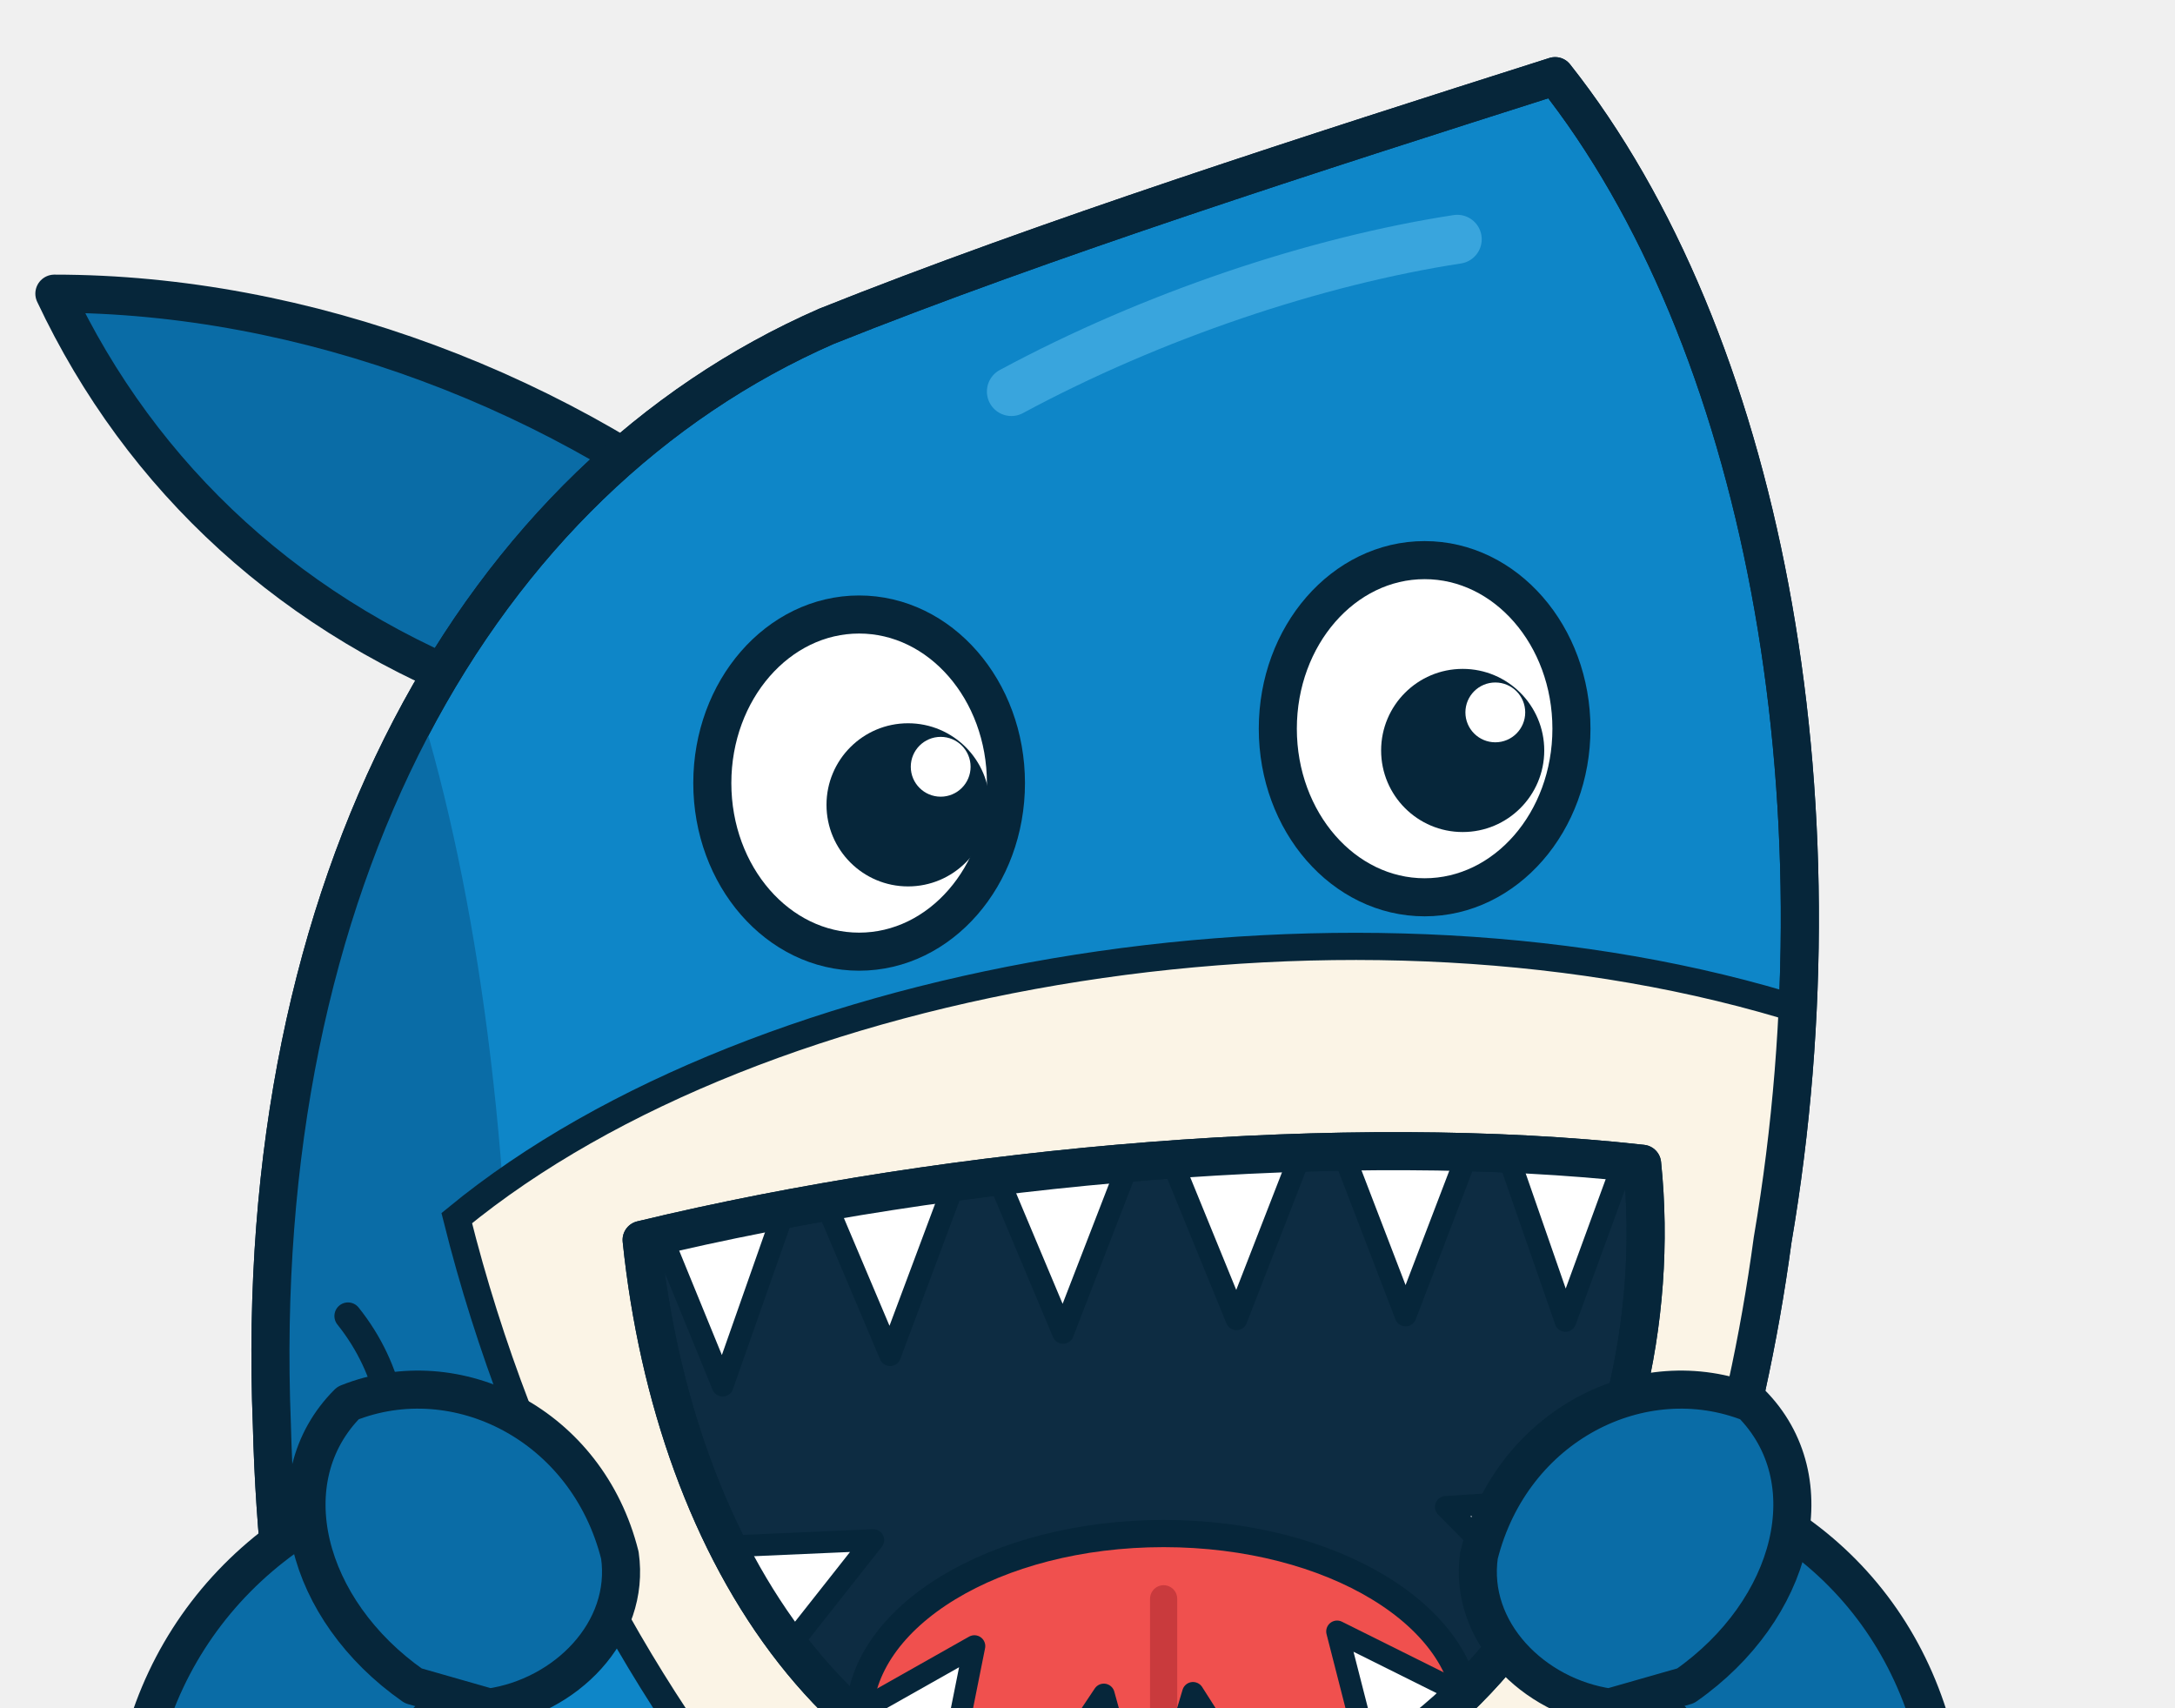
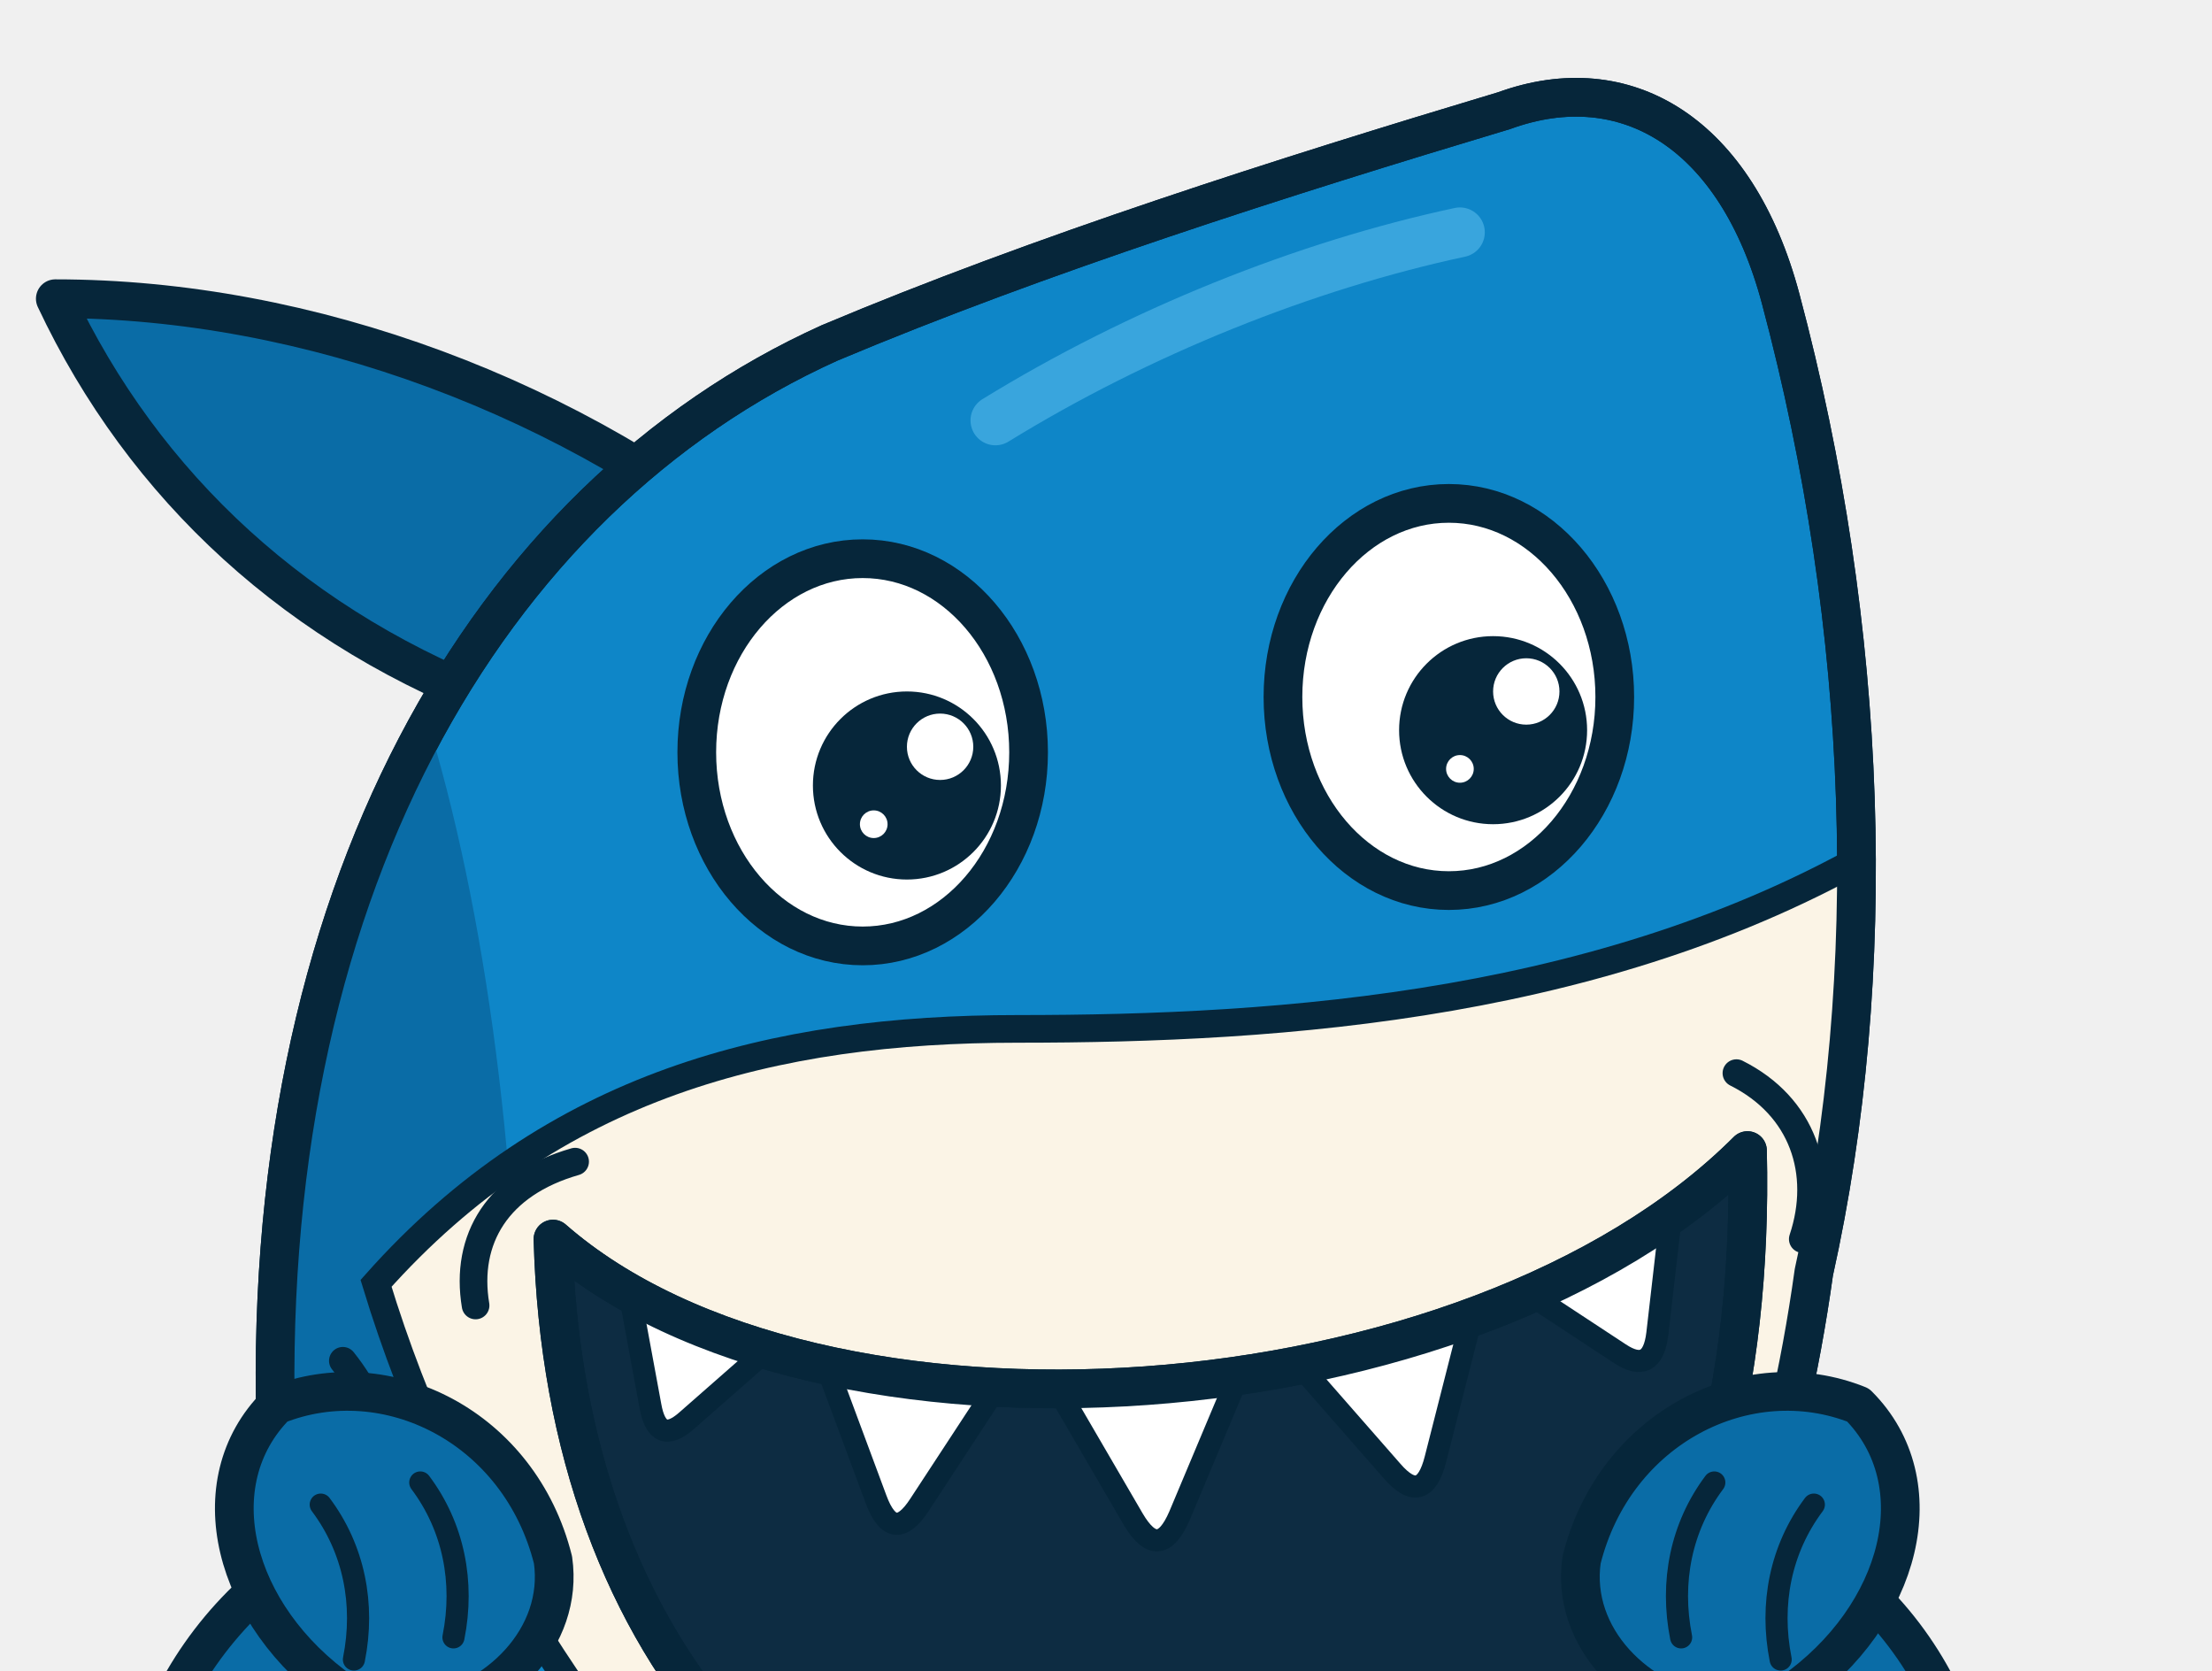
- <svg xmlns="http://www.w3.org/2000/svg" viewBox="20 -10 400 314" role="img" aria-label="Акула — маскот студии MURA SHOW">
+ <svg xmlns="http://www.w3.org/2000/svg" viewBox="20 -10 400 302" width="400" height="302" role="img" aria-label="Акула — маскот студии MURA SHOW">
  <defs>
-     <clipPath id="body">
-       <path d="M306 4 C344 52 360 136 346 218 C336 292 304 352 252 388 C214 412 172 420 138 410 C100 394 72 332 70 252 C66 152 108 78 172 50 C212 34 262 18 306 4 Z" />
+     <clipPath id="mk-body">
+       <path d="M292 10 C314 2 334 14 342 44 C358 104 360 166 348 220 C338 292 304 352 252 388 C214 412 172 420 138 410 C100 394 72 332 70 252 C66 152 108 80 170 52 C208 36 252 22 292 10 Z" />
    </clipPath>
-     <clipPath id="mouth">
-       <path d="M138 218 C196 204 268 198 322 204 C328 262 292 326 230 326 C176 326 144 276 138 218 Z" />
+     <clipPath id="mk-mouth">
+       <path d="M120 214 C168 256 286 248 336 198 C338 284 296 338 230 338 C168 338 122 290 120 214 Z" />
    </clipPath>
  </defs>
-   <path d="M176 404 C150 436 96 456 34 444 C74 424 92 396 96 360 ZM160 408 C172 440 160 466 124 478 C132 452 126 430 112 410 Z" fill="#0A6CA6" stroke="#06263A" stroke-width="7" stroke-linejoin="round" stroke-linecap="round" />
-   <path d="M112 118 C74 104 46 78 30 44 C76 44 124 62 160 92 Z" fill="#0A6CA6" stroke="#06263A" stroke-width="7" stroke-linejoin="round" stroke-linecap="round" />
-   <path d="M306 4 C344 52 360 136 346 218 C336 292 304 352 252 388 C214 412 172 420 138 410 C100 394 72 332 70 252 C66 152 108 78 172 50 C212 34 262 18 306 4 Z" fill="#0E86C8" stroke="#06263A" stroke-width="7" stroke-linejoin="round" stroke-linecap="round" />
-   <g clip-path="url(#body)">
-     <ellipse cx="52" cy="250" rx="62" ry="190" fill="#0A6CA6" />
-     <path d="M104 214 C160 168 270 150 352 176 C352 250 330 320 252 392 C196 380 128 310 104 214 Z" fill="#FBF4E6" stroke="#06263A" stroke-width="5" />
-     <path d="M206 62 C232 48 262 38 288 34" fill="none" stroke="#39A5DD" stroke-width="9" stroke-linecap="round" />
+   <g class="mk-fig">
+     <g class="mk-tail">
+       <path d="M176 404 C150 436 96 456 34 444 C74 424 92 396 96 360 ZM160 408 C172 440 160 466 124 478 C132 452 126 430 112 410 Z" fill="#0A6CA6" stroke="#06263A" stroke-width="7" stroke-linejoin="round" stroke-linecap="round" />
+     </g>
+     <path d="M112 118 C74 104 46 78 30 44 C76 44 124 62 160 92 Z" fill="#0A6CA6" stroke="#06263A" stroke-width="7" stroke-linejoin="round" stroke-linecap="round" />
+     <path d="M292 10 C314 2 334 14 342 44 C358 104 360 166 348 220 C338 292 304 352 252 388 C214 412 172 420 138 410 C100 394 72 332 70 252 C66 152 108 80 170 52 C208 36 252 22 292 10 Z" fill="#0E86C8" stroke="#06263A" stroke-width="7" stroke-linejoin="round" stroke-linecap="round" />
+     <g clip-path="url(#mk-body)">
+       <ellipse cx="52" cy="250" rx="62" ry="190" fill="#0A6CA6" />
+       <path d="M88 222 C120 186 160 176 204 176 C252 176 312 172 362 142 C364 240 330 320 252 394 C196 382 116 314 88 222 Z" fill="#FBF4E6" stroke="#06263A" stroke-width="5" />
+       <path d="M200 66 C226 50 256 38 284 32" fill="none" stroke="#39A5DD" stroke-width="9" stroke-linecap="round" />
+     </g>
+     <path d="M292 10 C314 2 334 14 342 44 C358 104 360 166 348 220 C338 292 304 352 252 388 C214 412 172 420 138 410 C100 394 72 332 70 252 C66 152 108 80 170 52 C208 36 252 22 292 10 Z" fill="none" stroke="#06263A" stroke-width="7" stroke-linecap="round" stroke-linejoin="round" />
+     <path d="M82 236 C90 246 92 258 90 270 M78 266 C86 276 88 288 86 300" fill="none" stroke="#06263A" stroke-width="5" stroke-linecap="round" stroke-linejoin="round" />
+     <g clip-path="url(#mk-body)">
+       <ellipse cx="99.8" cy="309.8" rx="13" ry="8.5" fill="#F6C21C" stroke="#06263A" stroke-width="4" transform="rotate(57 99.8 309.8)" />
+       <ellipse cx="115.0" cy="329.5" rx="9" ry="5.5" fill="#B98A06" stroke="#06263A" stroke-width="4" transform="rotate(47 115.0 329.5)" />
+       <ellipse cx="132.6" cy="345.7" rx="13" ry="8.5" fill="#F6C21C" stroke="#06263A" stroke-width="4" transform="rotate(37 132.6 345.7)" />
+       <ellipse cx="152.3" cy="358.1" rx="9" ry="5.5" fill="#B98A06" stroke="#06263A" stroke-width="4" transform="rotate(26 152.3 358.1)" />
+       <ellipse cx="173.6" cy="366.7" rx="13" ry="8.5" fill="#F6C21C" stroke="#06263A" stroke-width="4" transform="rotate(16 173.6 366.7)" />
+       <ellipse cx="195.9" cy="371.3" rx="9" ry="5.5" fill="#B98A06" stroke="#06263A" stroke-width="4" transform="rotate(6 195.9 371.3)" />
+       <ellipse cx="218.7" cy="371.7" rx="13" ry="8.5" fill="#F6C21C" stroke="#06263A" stroke-width="4" transform="rotate(-5 218.7 371.7)" />
+       <ellipse cx="241.7" cy="367.9" rx="9" ry="5.5" fill="#B98A06" stroke="#06263A" stroke-width="4" transform="rotate(-15 241.7 367.9)" />
+       <ellipse cx="264.2" cy="359.6" rx="13" ry="8.5" fill="#F6C21C" stroke="#06263A" stroke-width="4" transform="rotate(-26 264.2 359.6)" />
+       <ellipse cx="285.8" cy="346.9" rx="9" ry="5.5" fill="#B98A06" stroke="#06263A" stroke-width="4" transform="rotate(-36 285.8 346.9)" />
+       <ellipse cx="306.0" cy="329.5" rx="13" ry="8.5" fill="#F6C21C" stroke="#06263A" stroke-width="4" transform="rotate(-46 306.0 329.5)" />
+       <ellipse cx="324.3" cy="307.3" rx="9" ry="5.5" fill="#B98A06" stroke="#06263A" stroke-width="4" transform="rotate(-56 324.3 307.3)" />
+     </g>
+     <path d="M120 214 C168 256 286 248 336 198 C338 284 296 338 230 338 C168 338 122 290 120 214 Z" fill="#0D2C42" stroke="#06263A" stroke-width="7" stroke-linejoin="round" stroke-linecap="round" />
+     <g clip-path="url(#mk-mouth)">
+       <ellipse cx="236" cy="334" rx="66" ry="36" fill="#F0504E" stroke="#06263A" stroke-width="5" />
+       <path d="M236 304 V336" stroke="#C93A3D" stroke-width="5" stroke-linecap="round" />
+     </g>
+     <g clip-path="url(#mk-mouth)">
+       <path d="M132.8 218.1 L137.6 244.1 Q138.9 251.5 144.2 246.8 L163.0 230.3 Z" fill="#FFFFFF" stroke="#06263A" stroke-width="4" stroke-linejoin="round" stroke-linecap="round" />
+       <path d="M167.4 231.4 L178.4 261.0 Q181.5 269.4 186.3 262.0 L203.4 235.9 Z" fill="#FFFFFF" stroke="#06263A" stroke-width="4" stroke-linejoin="round" stroke-linecap="round" />
+       <path d="M208.3 236.1 L224.9 264.6 Q229.6 272.6 233.3 264.0 L246.2 233.3 Z" fill="#FFFFFF" stroke="#06263A" stroke-width="4" stroke-linejoin="round" stroke-linecap="round" />
+       <path d="M251.2 232.5 L271.7 255.9 Q277.4 262.5 279.6 253.7 L287.5 222.7 Z" fill="#FFFFFF" stroke="#06263A" stroke-width="4" stroke-linejoin="round" stroke-linecap="round" />
+       <path d="M291.9 220.9 L312.9 234.7 Q318.8 238.6 319.7 231.1 L322.8 204.2 Z" fill="#FFFFFF" stroke="#06263A" stroke-width="4" stroke-linejoin="round" stroke-linecap="round" />
+       <path d="M310.5 302.2 L289.1 297.8 Q283.0 296.5 285.1 301.9 L292.4 320.9 Z" fill="#FFFFFF" stroke="#06263A" stroke-width="4" stroke-linejoin="round" stroke-linecap="round" />
+       <path d="M272.3 333.4 L256.0 318.0 Q251.3 313.6 250.4 319.5 L247.2 340.4 Z" fill="#FFFFFF" stroke="#06263A" stroke-width="4" stroke-linejoin="round" stroke-linecap="round" />
+       <path d="M214.1 340.8 L210.6 319.8 Q209.6 313.9 205.1 318.3 L189.0 334.0 Z" fill="#FFFFFF" stroke="#06263A" stroke-width="4" stroke-linejoin="round" stroke-linecap="round" />
+       <path d="M169.4 323.6 L175.9 304.5 Q177.8 299.1 171.7 300.6 L150.3 306.0 Z" fill="#FFFFFF" stroke="#06263A" stroke-width="4" stroke-linejoin="round" stroke-linecap="round" />
+     </g>
+     <path d="M120 214 C168 256 286 248 336 198 C338 284 296 338 230 338 C168 338 122 290 120 214 Z" fill="none" stroke="#06263A" stroke-width="7" stroke-linecap="round" stroke-linejoin="round" />
+     <g clip-path="url(#mk-body)">
+       <path d="M106 226 C104 214 110 204 124 200 M346 214 C350 202 346 190 334 184" fill="none" stroke="#06263A" stroke-width="5" stroke-linecap="round" stroke-linejoin="round" />
+     </g>
+     <g class="mk-eyes">
+       <ellipse cx="176" cy="126" rx="30" ry="35" fill="#FFFFFF" stroke="#06263A" stroke-width="7" />
+       <circle cx="184" cy="132" r="17" fill="#06263A" />
+       <circle cx="190" cy="125" r="6" fill="#FFFFFF" />
+       <circle cx="178" cy="139" r="2.500" fill="#FFFFFF" />
+       <ellipse cx="282" cy="116" rx="30" ry="35" fill="#FFFFFF" stroke="#06263A" stroke-width="7" />
+       <circle cx="290" cy="122" r="17" fill="#06263A" />
+       <circle cx="296" cy="115" r="6" fill="#FFFFFF" />
+       <circle cx="284" cy="129" r="2.500" fill="#FFFFFF" />
+     </g>
+     <g class="mk-arml">
+       <path d="M94 262 C62 272 42 300 44 334 C72 330 100 312 116 284 Z" fill="#0A6CA6" stroke="#06263A" stroke-width="7" stroke-linejoin="round" stroke-linecap="round" />
+     </g>
+     <g class="mk-arm">
+       <path d="M330 262 C362 272 380 300 378 334 C352 330 326 312 312 284 Z" fill="#0A6CA6" stroke="#06263A" stroke-width="7" stroke-linejoin="round" stroke-linecap="round" />
+     </g>
  </g>
-   <path d="M306 4 C344 52 360 136 346 218 C336 292 304 352 252 388 C214 412 172 420 138 410 C100 394 72 332 70 252 C66 152 108 78 172 50 C212 34 262 18 306 4 Z" fill="none" stroke="#06263A" stroke-width="7" stroke-linecap="round" stroke-linejoin="round" />
-   <path d="M84 232 C92 242 94 254 92 266 M80 262 C88 272 90 284 88 296" fill="none" stroke="#06263A" stroke-width="5" stroke-linecap="round" stroke-linejoin="round" />
-   <g clip-path="url(#body)">
-     <ellipse cx="106.3" cy="312.3" rx="13" ry="8.5" fill="#F6C21C" stroke="#06263A" stroke-width="4" transform="rotate(46 106.3 312.3)" />
-     <ellipse cx="123.5" cy="327.9" rx="9" ry="5.5" fill="#B98A06" stroke="#06263A" stroke-width="4" transform="rotate(37 123.5 327.9)" />
-     <ellipse cx="142.6" cy="340.5" rx="13" ry="8.5" fill="#F6C21C" stroke="#06263A" stroke-width="4" transform="rotate(28 142.6 340.5)" />
-     <ellipse cx="163.3" cy="349.9" rx="9" ry="5.5" fill="#B98A06" stroke="#06263A" stroke-width="4" transform="rotate(19 163.3 349.9)" />
-     <ellipse cx="185.1" cy="355.9" rx="13" ry="8.5" fill="#F6C21C" stroke="#06263A" stroke-width="4" transform="rotate(11 185.1 355.9)" />
-     <ellipse cx="207.7" cy="358.5" rx="9" ry="5.5" fill="#B98A06" stroke="#06263A" stroke-width="4" transform="rotate(1 207.7 358.5)" />
-     <ellipse cx="230.7" cy="357.5" rx="13" ry="8.5" fill="#F6C21C" stroke="#06263A" stroke-width="4" transform="rotate(-8 230.7 357.5)" />
-     <ellipse cx="253.5" cy="352.6" rx="9" ry="5.5" fill="#B98A06" stroke="#06263A" stroke-width="4" transform="rotate(-17 253.5 352.6)" />
-     <ellipse cx="275.8" cy="343.9" rx="13" ry="8.5" fill="#F6C21C" stroke="#06263A" stroke-width="4" transform="rotate(-27 275.8 343.9)" />
-     <ellipse cx="297.2" cy="331.1" rx="9" ry="5.5" fill="#B98A06" stroke="#06263A" stroke-width="4" transform="rotate(-36 297.2 331.1)" />
-     <ellipse cx="317.3" cy="314.1" rx="13" ry="8.5" fill="#F6C21C" stroke="#06263A" stroke-width="4" transform="rotate(-45 317.3 314.1)" />
+   <g class="mk-ledge">
+     <path d="M82 296 C62 282 56 258 70 244 C90 236 114 248 120 272 C122 286 110 298 96 300 Z" fill="#0A6CA6" stroke="#06263A" stroke-width="7" stroke-linejoin="round" stroke-linecap="round" />
+     <path d="M78 262 C84 270 86 280 84 290 M96 258 C102 266 104 276 102 286" fill="none" stroke="#06263A" stroke-width="4" stroke-linecap="round" stroke-linejoin="round" />
+     <path d="M344 296 C364 282 370 258 356 244 C336 236 312 248 306 272 C304 286 316 298 330 300 Z" fill="#0A6CA6" stroke="#06263A" stroke-width="7" stroke-linejoin="round" stroke-linecap="round" />
+     <path d="M348 262 C342 270 340 280 342 290 M330 258 C324 266 322 276 324 286" fill="none" stroke="#06263A" stroke-width="4" stroke-linecap="round" stroke-linejoin="round" />
  </g>
-   <path d="M138 218 C196 204 268 198 322 204 C328 262 292 326 230 326 C176 326 144 276 138 218 Z" fill="#0D2C42" stroke="#06263A" stroke-width="7" stroke-linejoin="round" stroke-linecap="round" />
-   <g clip-path="url(#mouth)">
-     <ellipse cx="234" cy="306" rx="56" ry="34" fill="#F0504E" stroke="#06263A" stroke-width="5" />
-     <path d="M234 284 V322" stroke="#C93A3D" stroke-width="5" stroke-linecap="round" />
-   </g>
-   <g clip-path="url(#mouth)">
-     <path d="M140.1 213.5 L165.8 208.1 L152.9 244.8 Z" fill="#FFFFFF" stroke="#06263A" stroke-width="4" stroke-linejoin="round" stroke-linecap="round" />
-     <path d="M170.2 207.3 L197.2 203.1 L183.7 239.2 Z" fill="#FFFFFF" stroke="#06263A" stroke-width="4" stroke-linejoin="round" stroke-linecap="round" />
-     <path d="M201.8 202.5 L229.2 199.7 L215.5 235.1 Z" fill="#FFFFFF" stroke="#06263A" stroke-width="4" stroke-linejoin="round" stroke-linecap="round" />
-     <path d="M233.8 199.3 L260.9 197.9 L247.4 232.6 Z" fill="#FFFFFF" stroke="#06263A" stroke-width="4" stroke-linejoin="round" stroke-linecap="round" />
-     <path d="M265.4 197.8 L291.5 197.9 L278.5 231.9 Z" fill="#FFFFFF" stroke="#06263A" stroke-width="4" stroke-linejoin="round" stroke-linecap="round" />
-     <path d="M295.8 198.1 L320.0 199.8 L307.9 232.9 Z" fill="#FFFFFF" stroke="#06263A" stroke-width="4" stroke-linejoin="round" stroke-linecap="round" />
-     <path d="M153.2 274.4 L164.9 293.1 L180.6 273.2 Z" fill="#FFFFFF" stroke="#06263A" stroke-width="4" stroke-linejoin="round" stroke-linecap="round" />
-     <path d="M176.0 305.8 L194.1 318.2 L199.2 292.7 Z" fill="#FFFFFF" stroke="#06263A" stroke-width="4" stroke-linejoin="round" stroke-linecap="round" />
-     <path d="M208.1 323.9 L229.9 326.6 L223.0 301.6 Z" fill="#FFFFFF" stroke="#06263A" stroke-width="4" stroke-linejoin="round" stroke-linecap="round" />
-     <path d="M231.8 326.8 L253.5 323.4 L239.4 301.3 Z" fill="#FFFFFF" stroke="#06263A" stroke-width="4" stroke-linejoin="round" stroke-linecap="round" />
-     <path d="M272.4 315.4 L289.6 301.8 L265.9 290.0 Z" fill="#FFFFFF" stroke="#06263A" stroke-width="4" stroke-linejoin="round" stroke-linecap="round" />
-     <path d="M303.5 284.9 L313.5 265.3 L285.9 267.1 Z" fill="#FFFFFF" stroke="#06263A" stroke-width="4" stroke-linejoin="round" stroke-linecap="round" />
-   </g>
-   <path d="M138 218 C196 204 268 198 322 204 C328 262 292 326 230 326 C176 326 144 276 138 218 Z" fill="none" stroke="#06263A" stroke-width="7" stroke-linecap="round" stroke-linejoin="round" />
-   <ellipse cx="178" cy="134" rx="27" ry="31" fill="#FFFFFF" stroke="#06263A" stroke-width="7" />
-   <circle cx="187" cy="138" r="15" fill="#06263A" />
-   <circle cx="193" cy="131" r="5.500" fill="#FFFFFF" />
-   <ellipse cx="282" cy="124" rx="27" ry="31" fill="#FFFFFF" stroke="#06263A" stroke-width="7" />
-   <circle cx="289" cy="128" r="15" fill="#06263A" />
-   <circle cx="295" cy="121" r="5.500" fill="#FFFFFF" />
-   <path d="M94 262 C62 272 42 300 44 334 C72 330 100 312 116 284 Z" fill="#0A6CA6" stroke="#06263A" stroke-width="7" stroke-linejoin="round" stroke-linecap="round" />
-   <path d="M330 262 C362 272 380 300 378 334 C352 330 326 312 312 284 Z" fill="#0A6CA6" stroke="#06263A" stroke-width="7" stroke-linejoin="round" stroke-linecap="round" />
-   <path d="M96 300 C76 286 70 262 84 248 C104 240 128 252 134 276 C136 290 124 302 110 304 Z" fill="#0A6CA6" stroke="#06263A" stroke-width="7" stroke-linejoin="round" stroke-linecap="round" />
-   <path d="M330 300 C350 286 356 262 342 248 C322 240 298 252 292 276 C290 290 302 302 316 304 Z" fill="#0A6CA6" stroke="#06263A" stroke-width="7" stroke-linejoin="round" stroke-linecap="round" />
</svg>
